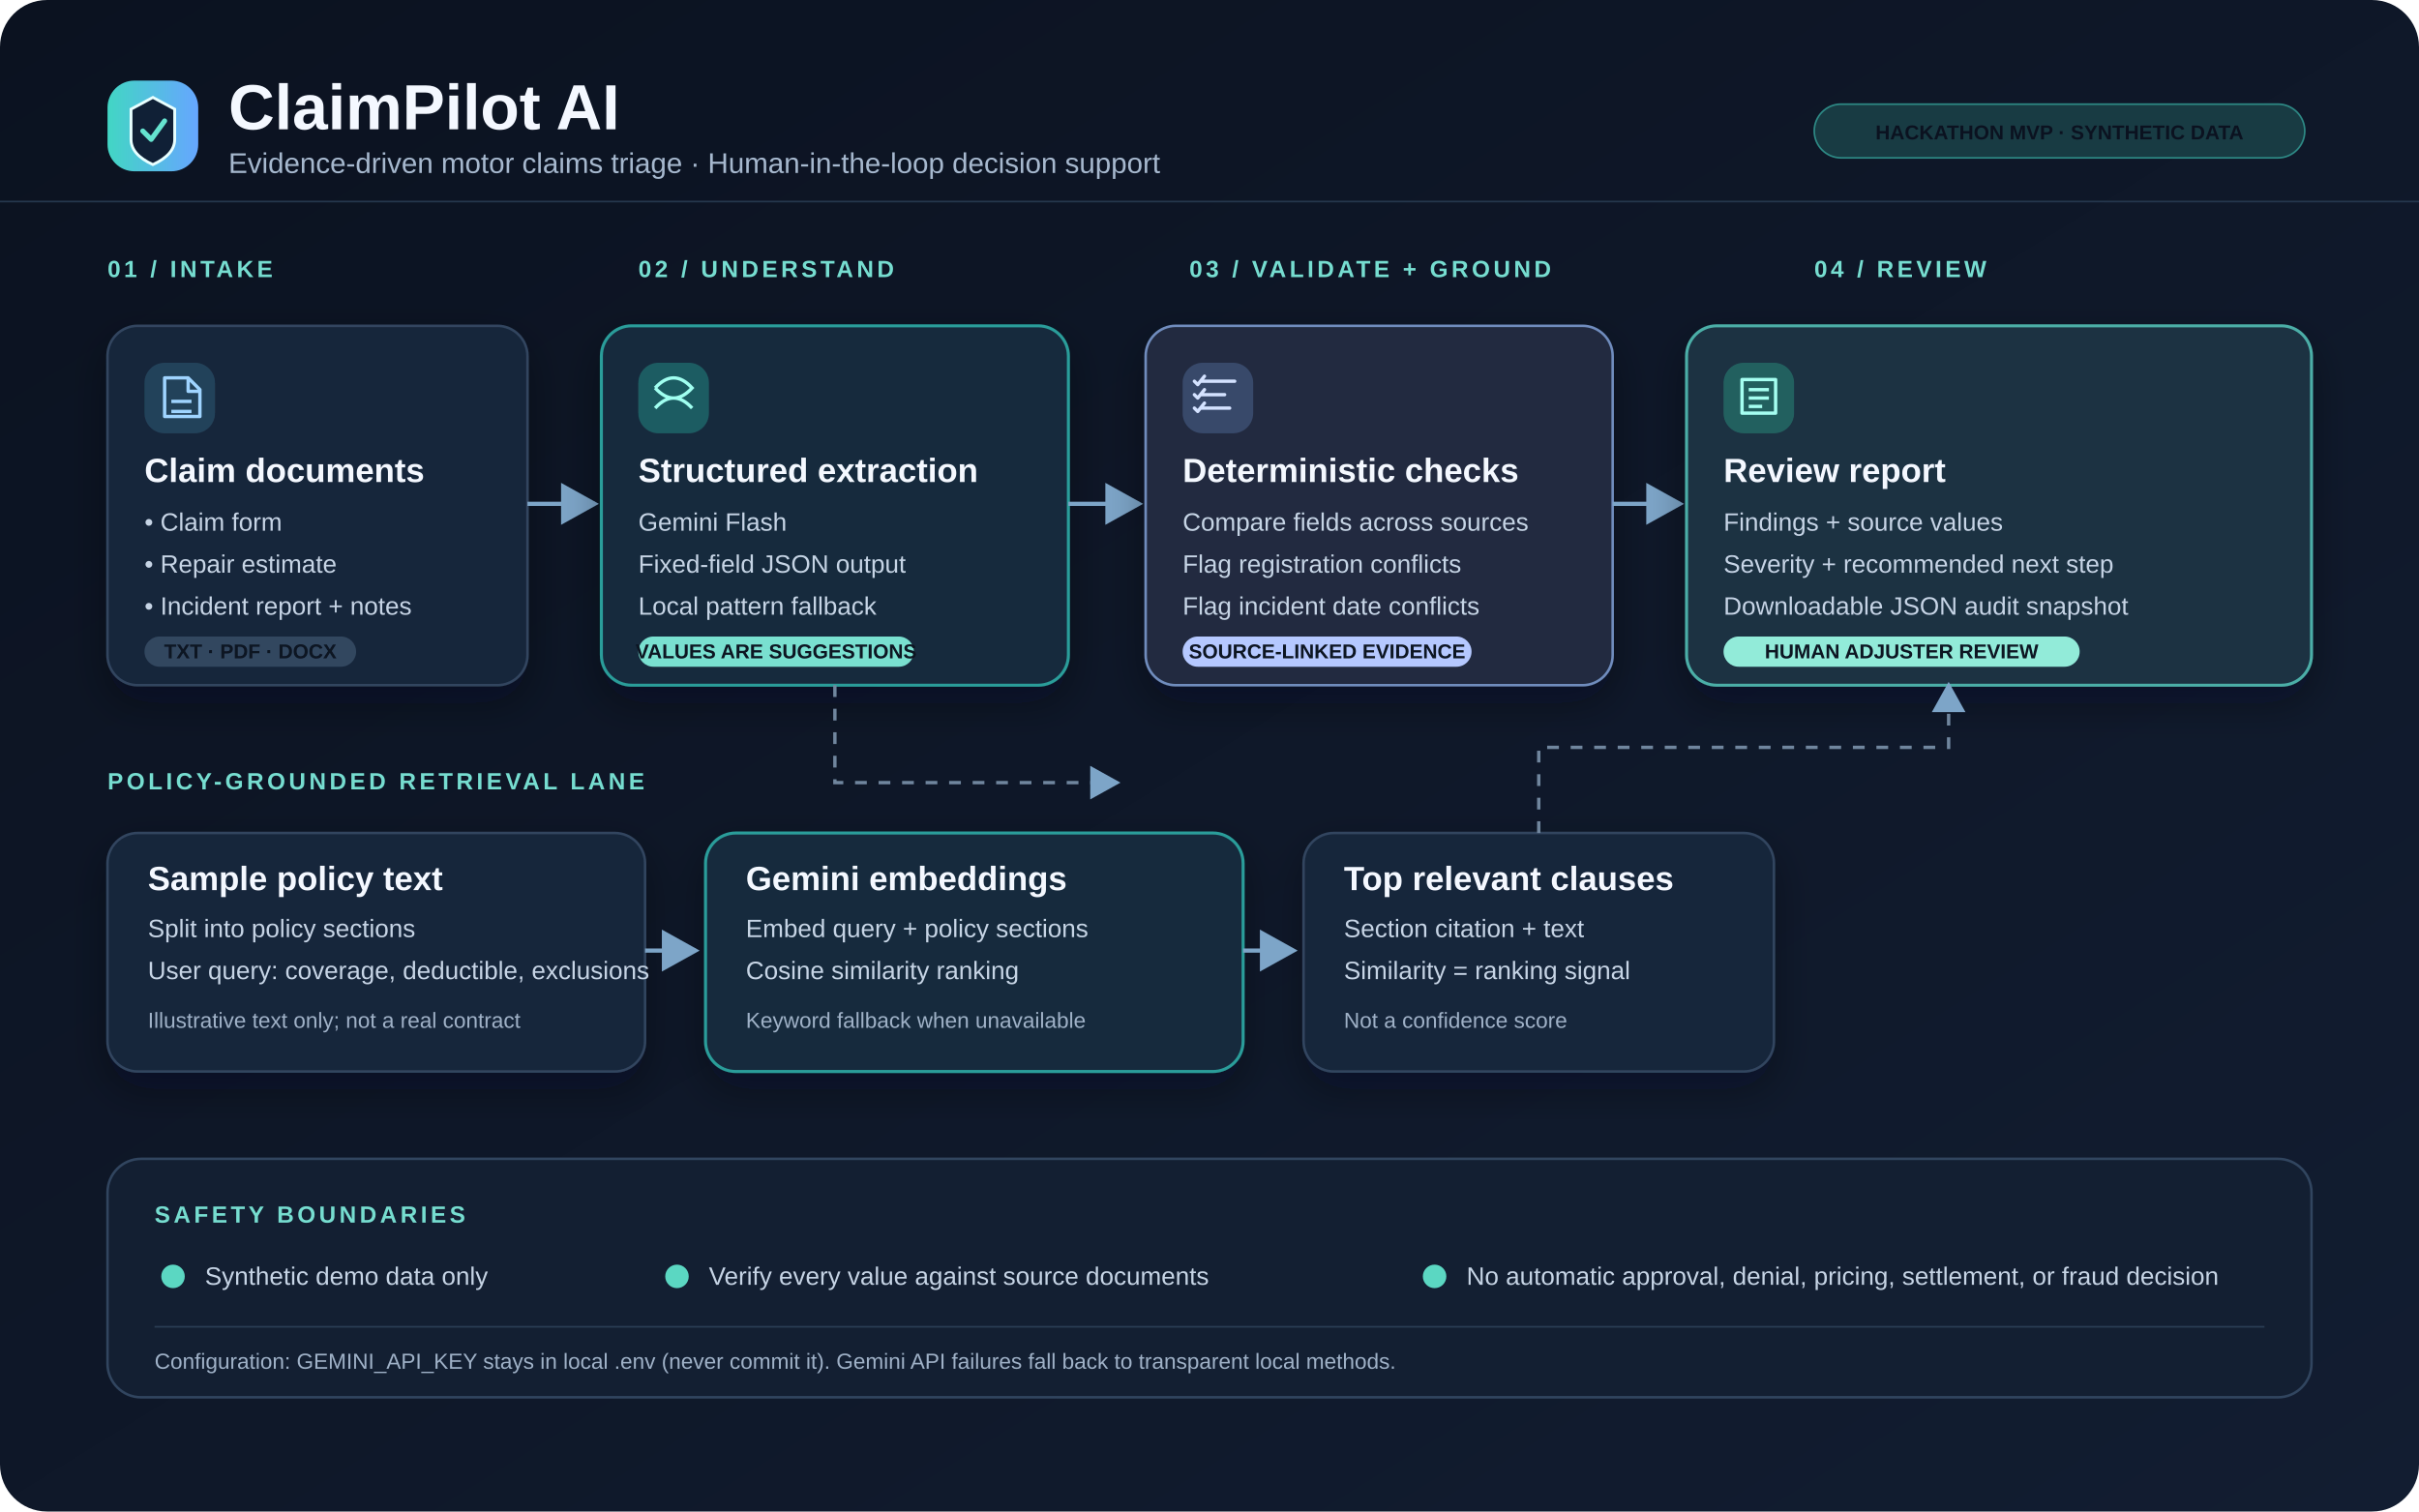
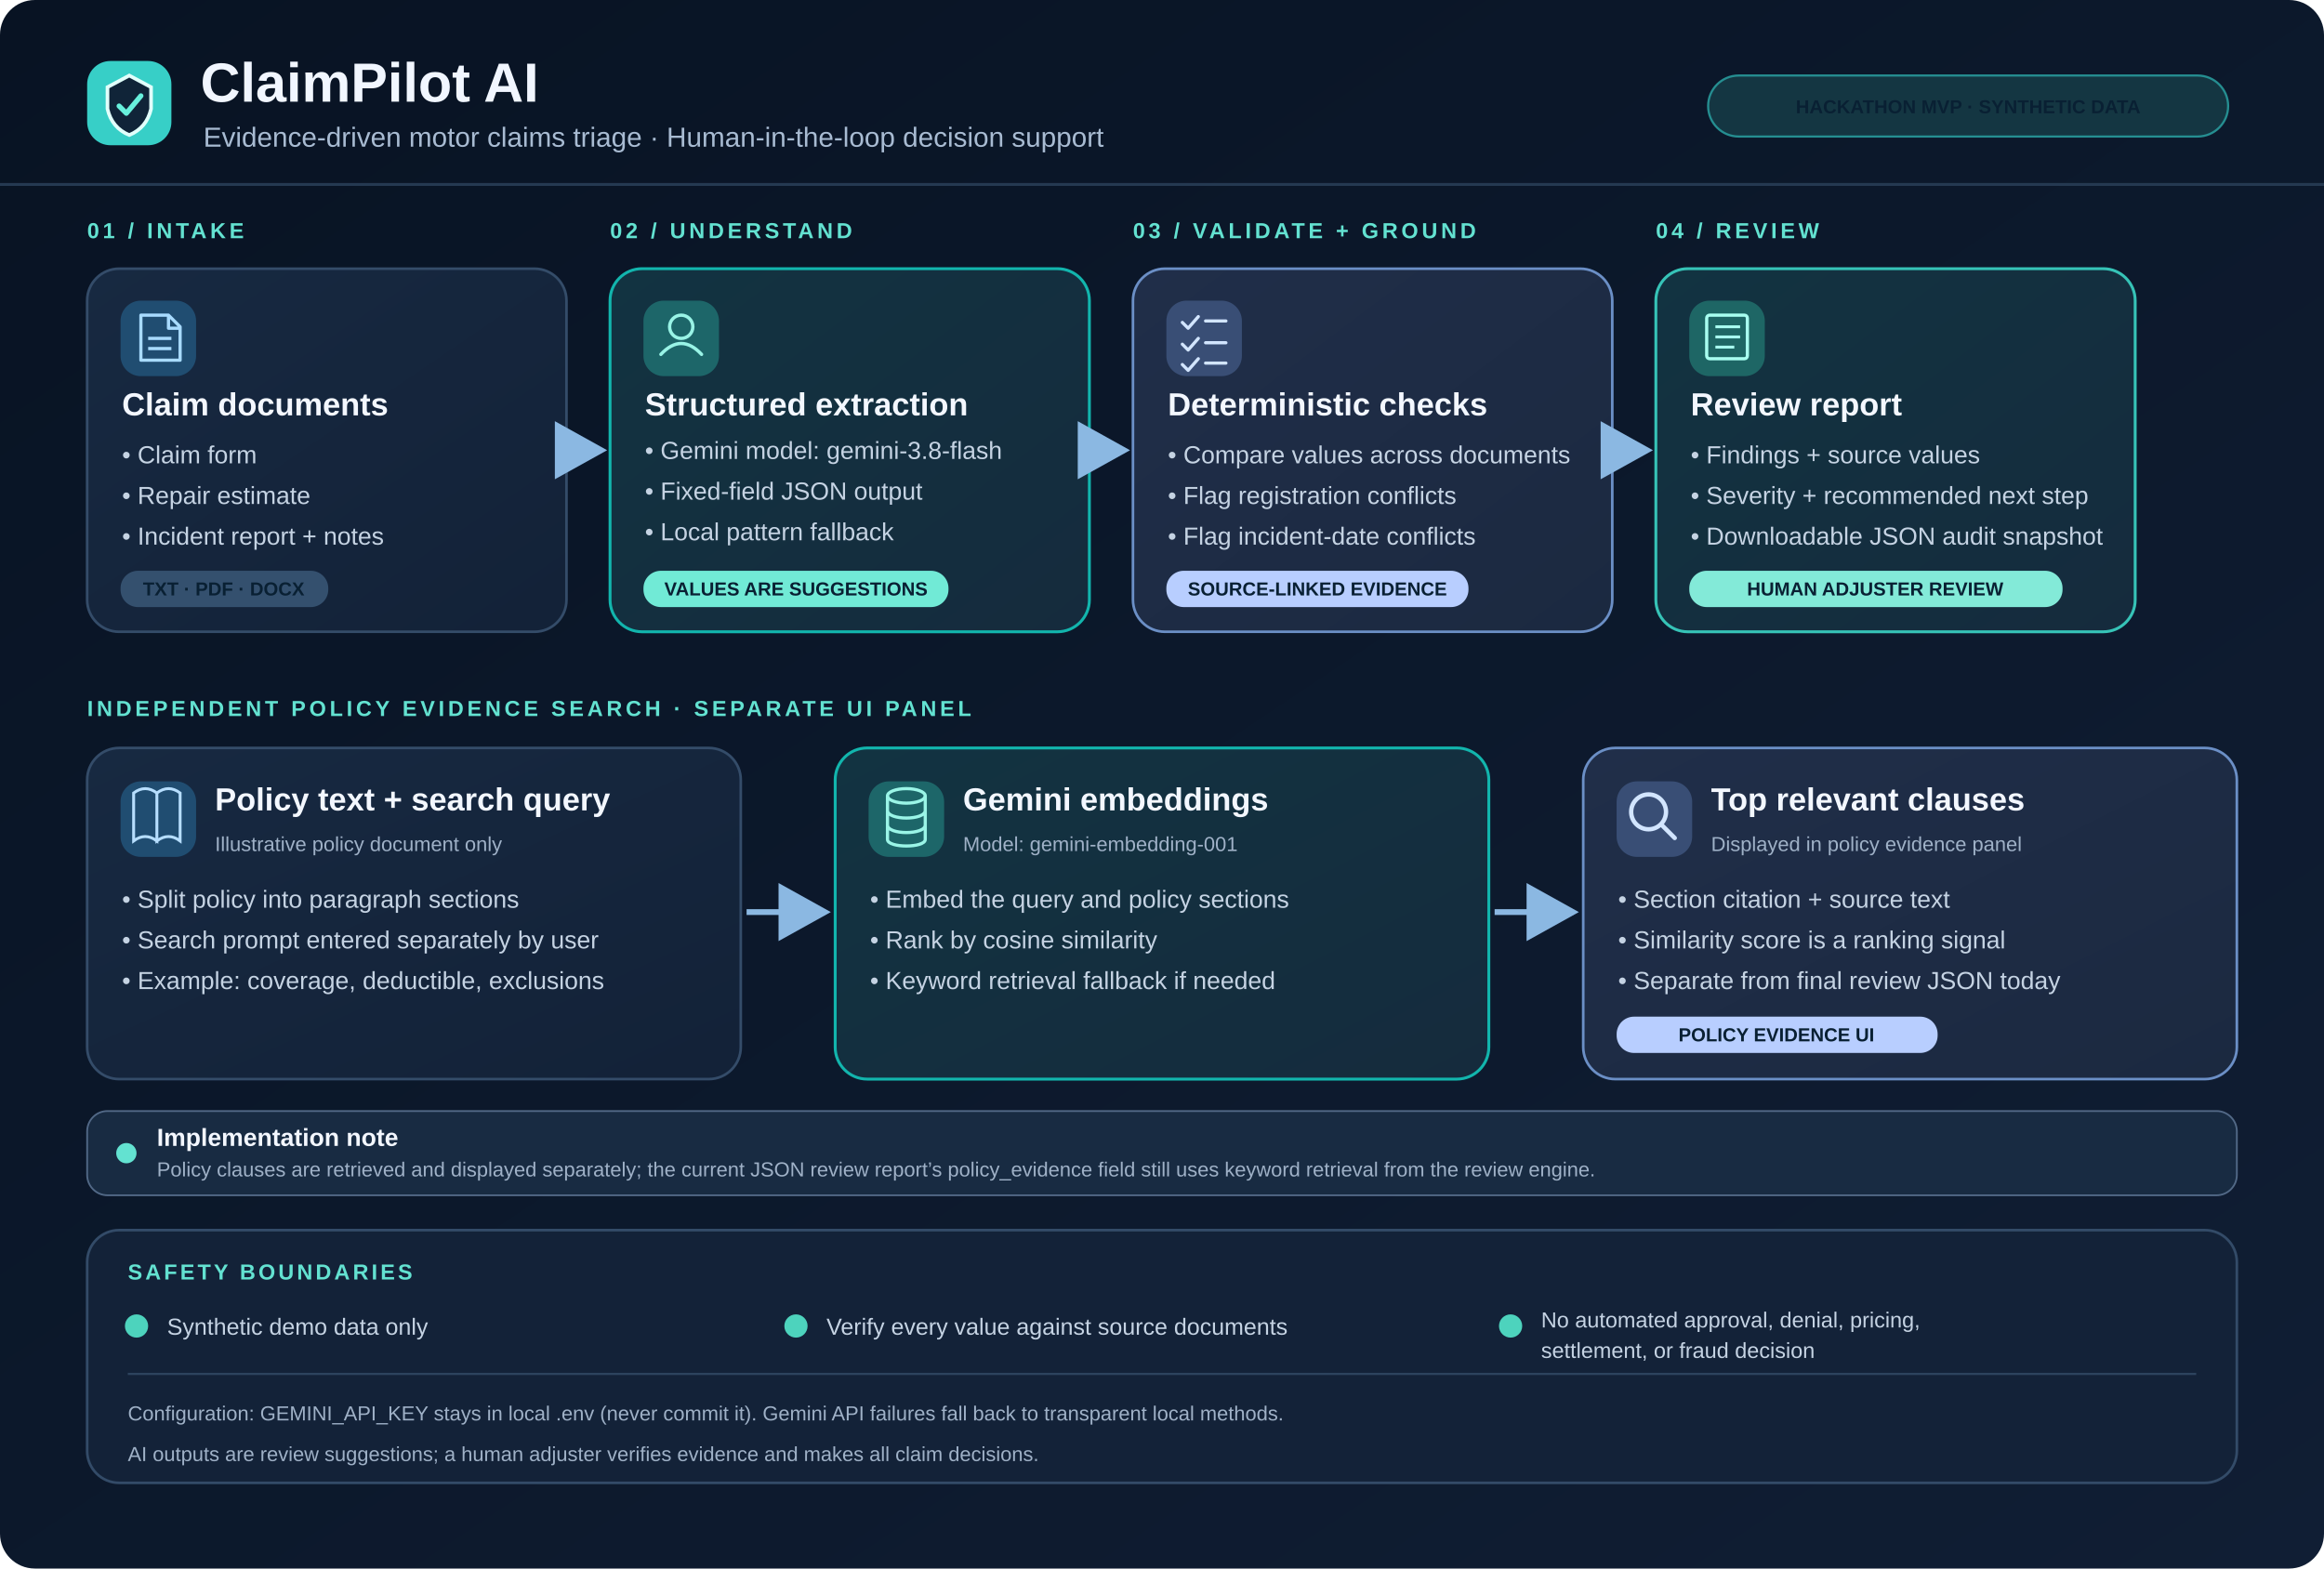
- <svg xmlns="http://www.w3.org/2000/svg" width="1440" height="900" viewBox="0 0 1440 900" role="img" aria-labelledby="title desc">
+ <svg xmlns="http://www.w3.org/2000/svg" width="1600" height="1080" viewBox="0 0 1600 1080">
  <defs>
    <linearGradient id="bg" x1="0" y1="0" x2="1" y2="1">
-       <stop offset="0" stop-color="#0b1220" />
-       <stop offset="1" stop-color="#121d31" />
+       <stop offset="0" stop-color="#081323" />
+       <stop offset="1" stop-color="#101e34" />
    </linearGradient>
-     <linearGradient id="accent" x1="0" y1="0" x2="1" y2="0">
-       <stop offset="0" stop-color="#42d6c4" />
-       <stop offset="1" stop-color="#66a6ff" />
+     <linearGradient id="card" x1="0" y1="0" x2="0.9" y2="1">
+       <stop offset="0" stop-color="#172941" />
+       <stop offset="1" stop-color="#132238" />
    </linearGradient>
-     <filter id="shadow" x="-20%" y="-20%" width="140%" height="140%">
-       <feDropShadow dx="0" dy="10" stdDeviation="12" flood-color="#020617" flood-opacity="0.35" />
-     </filter>
+     <linearGradient id="tealcard" x1="0" y1="0" x2="1" y2="1">
+       <stop offset="0" stop-color="#123341" />
+       <stop offset="1" stop-color="#152b3d" />
+     </linearGradient>
+     <linearGradient id="bluecard" x1="0" y1="0" x2="1" y2="1">
+       <stop offset="0" stop-color="#202e49" />
+       <stop offset="1" stop-color="#1b2940" />
+     </linearGradient>
    <marker id="arrow" markerWidth="12" markerHeight="12" refX="9" refY="6" orient="auto">
-       <path d="M1,1 L10,6 L1,11 Z" fill="#7da5c8" />
+       <path d="M1,1 L10,6 L1,11 Z" fill="#8bb8e2" />
    </marker>
    <style>
-       .title{font:700 38px 'Segoe UI',Arial,sans-serif;fill:#f4f8ff}
-       .subtitle{font:400 17px 'Segoe UI',Arial,sans-serif;fill:#a6b8ce}
-       .section{font:700 14px 'Segoe UI',Arial,sans-serif;letter-spacing:2px;fill:#76ddd0}
-       .cardTitle{font:700 20px 'Segoe UI',Arial,sans-serif;fill:#f4f8ff}
-       .body{font:400 15px 'Segoe UI',Arial,sans-serif;fill:#c6d4e5}
-       .small{font:400 13px 'Segoe UI',Arial,sans-serif;fill:#9fb1c7}
-       .pill{font:600 12px 'Segoe UI',Arial,sans-serif;fill:#0b1220}
-       .box{fill:#17263b;stroke:#31455f;stroke-width:1.5}
-       .ai{fill:#172c3e;stroke:#2b9d9a;stroke-width:1.8}
-       .rule{fill:#222b40;stroke:#6f8cbd;stroke-width:1.5}
-       .out{fill:#1b3042;stroke:#4baea7;stroke-width:1.8}
-       .line{fill:none;stroke:#7da5c8;stroke-width:2.5;marker-end:url(#arrow)}
-       .dash{fill:none;stroke:#70869e;stroke-width:2;stroke-dasharray:7 7;marker-end:url(#arrow)}
-     </style>
+     .heading{font:700 38px Arial,Helvetica,sans-serif;fill:#f1f6ff}.subtitle{font:19px Arial,Helvetica,sans-serif;fill:#a8bbd2}
+     .step{font:700 15px Arial,Helvetica,sans-serif;letter-spacing:2.4px;fill:#63e2d1}
+     .cardTitle{font:700 22px Arial,Helvetica,sans-serif;fill:#f3f7ff}.body{font:17px Arial,Helvetica,sans-serif;fill:#c5d3e3}.small{font:14px Arial,Helvetica,sans-serif;fill:#9fb1c7}.pill{font:700 13px Arial,Helvetica,sans-serif;fill:#092033}
+     .footHead{font:700 15px Arial,Helvetica,sans-serif;letter-spacing:2px;fill:#63e2d1}.footBody{font:16px Arial,Helvetica,sans-serif;fill:#c5d3e3}
+   </style>
  </defs>
-   <rect width="1440" height="900" rx="28" fill="url(#bg)" />
-   <path d="M0 120 H1440" stroke="#25374d" stroke-width="1" />
-   <rect x="64" y="48" width="54" height="54" rx="16" fill="url(#accent)" />
-   <path d="M91 58 L104 65 V83 Q104 92 91 98 Q78 92 78 83 V65 Z" fill="#102036" stroke="#e8ffff" stroke-width="1.7" />
-   <path d="M85 78 L90 83 L98 72" fill="none" stroke="#65e3cf" stroke-width="3" stroke-linecap="round" stroke-linejoin="round" />
-   <text x="136" y="77" class="title">ClaimPilot AI</text>
-   <text x="136" y="103" class="subtitle">Evidence-driven motor claims triage · Human-in-the-loop decision support</text>
-   <rect x="1080" y="62" width="292" height="32" rx="16" fill="#183b43" stroke="#2d8884" />
-   <text x="1226" y="83" text-anchor="middle" class="pill" fill="#88f0df">HACKATHON MVP · SYNTHETIC DATA</text>
-   <text x="64" y="165" class="section">01 / INTAKE</text>
-   <text x="380" y="165" class="section">02 / UNDERSTAND</text>
-   <text x="708" y="165" class="section">03 / VALIDATE + GROUND</text>
-   <text x="1080" y="165" class="section">04 / REVIEW</text>
-   <g filter="url(#shadow)">
-     <rect x="64" y="194" width="250" height="214" rx="18" class="box" />
-     <rect x="86" y="216" width="42" height="42" rx="12" fill="#23425a" />
-     <path d="M98 225 h14 l7 7 v16 h-21 z M112 225 v8 h7 M102 239 h12 M102 245 h12" stroke="#9fd4ff" stroke-width="2" fill="none" stroke-linejoin="round" />
-     <text x="86" y="287" class="cardTitle">Claim documents</text>
-     <text x="86" y="316" class="body">• Claim form</text>
-     <text x="86" y="341" class="body">• Repair estimate</text>
-     <text x="86" y="366" class="body">• Incident report + notes</text>
-     <rect x="86" y="379" width="126" height="18" rx="9" fill="#31465e" />
-     <text x="149" y="392" class="pill" text-anchor="middle">TXT · PDF · DOCX</text>
-   </g>
-   <path d="M314 300 H354" class="line" />
-   <g filter="url(#shadow)">
-     <rect x="358" y="194" width="278" height="214" rx="18" class="ai" />
-     <rect x="380" y="216" width="42" height="42" rx="12" fill="#1f5c62" />
-     <path d="M390 231 q11 -12 22 0 q-11 12 -22 0 M390 243 q11 -12 22 0" fill="none" stroke="#a0fff0" stroke-width="2" />
-     <text x="380" y="287" class="cardTitle">Structured extraction</text>
-     <text x="380" y="316" class="body">Gemini Flash</text>
-     <text x="380" y="341" class="body">Fixed-field JSON output</text>
-     <text x="380" y="366" class="body">Local pattern fallback</text>
-     <rect x="380" y="379" width="164" height="18" rx="9" fill="#79e0d0" />
-     <text x="462" y="392" class="pill" text-anchor="middle">VALUES ARE SUGGESTIONS</text>
-   </g>
-   <path d="M636 300 H678" class="line" />
-   <g filter="url(#shadow)">
-     <rect x="682" y="194" width="278" height="214" rx="18" class="rule" />
-     <rect x="704" y="216" width="42" height="42" rx="12" fill="#38486b" />
-     <path d="M715 227 h20 M715 235 h14 M715 243 h17 M711 227 l2 2 4 -5 M711 235 l2 2 4 -5 M711 243 l2 2 4 -5" fill="none" stroke="#d4e2ff" stroke-width="2" stroke-linecap="round" stroke-linejoin="round" />
-     <text x="704" y="287" class="cardTitle">Deterministic checks</text>
-     <text x="704" y="316" class="body">Compare fields across sources</text>
-     <text x="704" y="341" class="body">Flag registration conflicts</text>
-     <text x="704" y="366" class="body">Flag incident date conflicts</text>
-     <rect x="704" y="379" width="172" height="18" rx="9" fill="#b5c8ff" />
-     <text x="790" y="392" class="pill" text-anchor="middle">SOURCE-LINKED EVIDENCE</text>
-   </g>
-   <path d="M960 300 H1000" class="line" />
-   <g filter="url(#shadow)">
-     <rect x="1004" y="194" width="372" height="214" rx="18" class="out" />
-     <rect x="1026" y="216" width="42" height="42" rx="12" fill="#23615f" />
-     <path d="M1037 226 h20 v20 h-20 z M1041 232 h12 M1041 237 h12 M1041 242 h8" fill="none" stroke="#a5fff1" stroke-width="2" stroke-linejoin="round" />
-     <text x="1026" y="287" class="cardTitle">Review report</text>
-     <text x="1026" y="316" class="body">Findings + source values</text>
-     <text x="1026" y="341" class="body">Severity + recommended next step</text>
-     <text x="1026" y="366" class="body">Downloadable JSON audit snapshot</text>
-     <rect x="1026" y="379" width="212" height="18" rx="9" fill="#92ebd9" />
-     <text x="1132" y="392" class="pill" text-anchor="middle">HUMAN ADJUSTER REVIEW</text>
-   </g>
-   <path d="M497 408 V466 H665" class="dash" />
-   <text x="64" y="470" class="section">POLICY-GROUNDED RETRIEVAL LANE</text>
-   <g filter="url(#shadow)">
-     <rect x="64" y="496" width="320" height="142" rx="18" class="box" />
-     <text x="88" y="530" class="cardTitle">Sample policy text</text>
-     <text x="88" y="558" class="body">Split into policy sections</text>
-     <text x="88" y="583" class="body">User query: coverage, deductible, exclusions</text>
-     <text x="88" y="612" class="small">Illustrative text only; not a real contract</text>
-     <rect x="420" y="496" width="320" height="142" rx="18" class="ai" />
-     <text x="444" y="530" class="cardTitle">Gemini embeddings</text>
-     <text x="444" y="558" class="body">Embed query + policy sections</text>
-     <text x="444" y="583" class="body">Cosine similarity ranking</text>
-     <text x="444" y="612" class="small">Keyword fallback when unavailable</text>
-     <rect x="776" y="496" width="280" height="142" rx="18" class="box" />
-     <text x="800" y="530" class="cardTitle">Top relevant clauses</text>
-     <text x="800" y="558" class="body">Section citation + text</text>
-     <text x="800" y="583" class="body">Similarity = ranking signal</text>
-     <text x="800" y="612" class="small">Not a confidence score</text>
-   </g>
-   <path d="M384 566 H414" class="line" />
-   <path d="M740 566 H770" class="line" />
-   <path d="M916 496 V445 H1160 V408" class="dash" />
-   <rect x="64" y="690" width="1312" height="142" rx="20" fill="#131f32" stroke="#31455f" stroke-width="1.5" />
-   <text x="92" y="728" class="section">SAFETY BOUNDARIES</text>
-   <g>
-     <circle cx="103" cy="760" r="7" fill="#5bd7c2" />
-     <text x="122" y="765" class="body">Synthetic demo data only</text>
-     <circle cx="403" cy="760" r="7" fill="#5bd7c2" />
-     <text x="422" y="765" class="body">Verify every value against source documents</text>
-     <circle cx="854" cy="760" r="7" fill="#5bd7c2" />
-     <text x="873" y="765" class="body">No automatic approval, denial, pricing, settlement, or fraud decision</text>
-   </g>
-   <path d="M92 790 H1348" stroke="#2a3d54" />
-   <text x="92" y="815" class="small">Configuration: GEMINI_API_KEY stays in local .env (never commit it). Gemini API failures fall back to transparent local methods.</text>
+   <rect width="1600" height="1080" rx="24" fill="url(#bg)" />
+   <rect x="0" y="126" width="1600" height="2" fill="#253951" />
+   <rect x="60" y="42" width="58" height="58" rx="16" fill="#37cfc7" />
+   <path d="M89 52 L104 60 V75 Q101 88 89 93 Q77 88 74 75 V60 Z" fill="#102438" stroke="#e1fffb" stroke-width="2.5" />
+   <path d="M82 73 L87 78 L97 66" fill="none" stroke="#67f0dc" stroke-width="3.5" stroke-linecap="round" stroke-linejoin="round" />
+   <text x="138" y="70" class="heading">ClaimPilot AI</text>
+   <text x="140" y="101" class="subtitle">Evidence-driven motor claims triage · Human-in-the-loop decision support</text>
+   <rect x="1176" y="52" width="358" height="42" rx="21" fill="#143642" stroke="#258e91" stroke-width="1.5" />
+   <text x="1355" y="78" text-anchor="middle" class="pill" fill="#85f0e1">HACKATHON MVP · SYNTHETIC DATA</text>
+   <text x="60" y="164" class="step">01 / INTAKE</text>
+   <text x="420" y="164" class="step">02 / UNDERSTAND</text>
+   <text x="780" y="164" class="step">03 / VALIDATE + GROUND</text>
+   <text x="1140" y="164" class="step">04 / REVIEW</text>
+   <rect x="60" y="185" width="330" height="250" rx="22" fill="url(#card)" stroke="#344c69" stroke-width="1.8" />
+   <rect x="83" y="207" width="52" height="52" rx="14" fill="#204d71" />
+   <path d="M97 217 H116 L124 225 V248 H97 Z M116 217 V226 H124 M102 233 H118 M102 240 H118" stroke="#a8dbff" stroke-width="2.2" fill="none" stroke-linejoin="round" />
+   <text x="84" y="286" class="cardTitle">Claim documents</text>
+   <text x="84" y="319" class="body">• Claim form</text>
+   <text x="84" y="347" class="body">• Repair estimate</text>
+   <text x="84" y="375" class="body">• Incident report + notes</text>
+   <rect x="83" y="393" width="143" height="25" rx="12" fill="#34506e" />
+   <text x="154" y="410" text-anchor="middle" class="pill">TXT · PDF · DOCX</text>
+   <rect x="420" y="185" width="330" height="250" rx="22" fill="url(#tealcard)" stroke="#12b5ad" stroke-width="2" />
+   <rect x="443" y="207" width="52" height="52" rx="14" fill="#1d6669" />
+   <circle cx="469" cy="225" r="8" stroke="#99f4e6" stroke-width="2.3" fill="none" />
+   <path d="M455 244 Q469 229 483 244" stroke="#99f4e6" stroke-width="2.3" fill="none" stroke-linecap="round" />
+   <text x="444" y="286" class="cardTitle">Structured extraction</text>
+   <text x="444" y="316" class="body">• Gemini model: gemini-3.8-flash</text>
+   <text x="444" y="344" class="body">• Fixed-field JSON output</text>
+   <text x="444" y="372" class="body">• Local pattern fallback</text>
+   <rect x="443" y="393" width="210" height="25" rx="12" fill="#71ead6" />
+   <text x="548" y="410" text-anchor="middle" class="pill">VALUES ARE SUGGESTIONS</text>
+   <rect x="780" y="185" width="330" height="250" rx="22" fill="url(#bluecard)" stroke="#6b8fc6" stroke-width="1.8" />
+   <rect x="803" y="207" width="52" height="52" rx="14" fill="#394e75" />
+   <path d="M814 222 l4 4 7-8 M830 221 H844 M814 237 l4 4 7-8 M830 236 H844 M814 251 l4 4 7-8 M830 250 H844" stroke="#d2e5ff" stroke-width="2.2" fill="none" stroke-linecap="round" stroke-linejoin="round" />
+   <text x="804" y="286" class="cardTitle">Deterministic checks</text>
+   <text x="804" y="319" class="body">• Compare values across documents</text>
+   <text x="804" y="347" class="body">• Flag registration conflicts</text>
+   <text x="804" y="375" class="body">• Flag incident-date conflicts</text>
+   <rect x="803" y="393" width="208" height="25" rx="12" fill="#b8ceff" />
+   <text x="907" y="410" text-anchor="middle" class="pill">SOURCE-LINKED EVIDENCE</text>
+   <rect x="1140" y="185" width="330" height="250" rx="22" fill="url(#tealcard)" stroke="#36c3b7" stroke-width="2" />
+   <rect x="1163" y="207" width="52" height="52" rx="14" fill="#1e6665" />
+   <rect x="1175" y="217" width="28" height="30" rx="2" stroke="#a8fff0" stroke-width="2.2" fill="none" />
+   <path d="M1181 225 H1198 M1181 232 H1198 M1181 239 H1194" stroke="#a8fff0" stroke-width="2" />
+   <text x="1164" y="286" class="cardTitle">Review report</text>
+   <text x="1164" y="319" class="body">• Findings + source values</text>
+   <text x="1164" y="347" class="body">• Severity + recommended next step</text>
+   <text x="1164" y="375" class="body">• Downloadable JSON audit snapshot</text>
+   <rect x="1163" y="393" width="257" height="25" rx="12" fill="#83ead8" />
+   <text x="1291" y="410" text-anchor="middle" class="pill">HUMAN ADJUSTER REVIEW</text>
+   <path d="M394 310 H414" stroke="#8bb8e2" stroke-width="4" fill="none" marker-end="url(#arrow)" />
+   <path d="M754 310 H774" stroke="#8bb8e2" stroke-width="4" fill="none" marker-end="url(#arrow)" />
+   <path d="M1114 310 H1134" stroke="#8bb8e2" stroke-width="4" fill="none" marker-end="url(#arrow)" />
+   <text x="60" y="493" class="step">INDEPENDENT POLICY EVIDENCE SEARCH · SEPARATE UI PANEL</text>
+   <rect x="60" y="515" width="450" height="228" rx="22" fill="url(#card)" stroke="#344c69" stroke-width="1.8" />
+   <rect x="83" y="538" width="52" height="52" rx="14" fill="#204d71" />
+   <path d="M92 546 Q100 540 108 546 V579 Q100 573 92 579 Z M108 546 Q116 540 124 546 V579 Q116 573 108 579 Z M108 546 V579" stroke="#b6defe" stroke-width="2" fill="none" />
+   <text x="148" y="558" class="cardTitle">Policy text + search query</text>
+   <text x="148" y="586" class="small">Illustrative policy document only</text>
+   <text x="84" y="625" class="body">• Split policy into paragraph sections</text>
+   <text x="84" y="653" class="body">• Search prompt entered separately by user</text>
+   <text x="84" y="681" class="body">• Example: coverage, deductible, exclusions</text>
+   <rect x="575" y="515" width="450" height="228" rx="22" fill="url(#tealcard)" stroke="#12b5ad" stroke-width="2" />
+   <rect x="598" y="538" width="52" height="52" rx="14" fill="#1d6669" />
+   <ellipse cx="624" cy="548" rx="13" ry="5" fill="none" stroke="#9af5e7" stroke-width="2.2" />
+   <path d="M611 548 V578 C611 584 637 584 637 578 V548 M611 558 C611 565 637 565 637 558 M611 568 C611 575 637 575 637 568" stroke="#9af5e7" stroke-width="2.2" fill="none" />
+   <text x="663" y="558" class="cardTitle">Gemini embeddings</text>
+   <text x="663" y="586" class="small">Model: gemini-embedding-001</text>
+   <text x="599" y="625" class="body">• Embed the query and policy sections</text>
+   <text x="599" y="653" class="body">• Rank by cosine similarity</text>
+   <text x="599" y="681" class="body">• Keyword retrieval fallback if needed</text>
+   <rect x="1090" y="515" width="450" height="228" rx="22" fill="url(#bluecard)" stroke="#6b8fc6" stroke-width="1.8" />
+   <rect x="1113" y="538" width="52" height="52" rx="14" fill="#394e75" />
+   <circle cx="1135" cy="559" r="12" stroke="#d2e5ff" stroke-width="3" fill="none" />
+   <path d="M1144 568 L1153 577" stroke="#d2e5ff" stroke-width="3" stroke-linecap="round" />
+   <text x="1178" y="558" class="cardTitle">Top relevant clauses</text>
+   <text x="1178" y="586" class="small">Displayed in policy evidence panel</text>
+   <text x="1114" y="625" class="body">• Section citation + source text</text>
+   <text x="1114" y="653" class="body">• Similarity score is a ranking signal</text>
+   <text x="1114" y="681" class="body">• Separate from final review JSON today</text>
+   <rect x="1113" y="700" width="221" height="25" rx="12" fill="#b8ceff" />
+   <text x="1223" y="717" text-anchor="middle" class="pill">POLICY EVIDENCE UI</text>
+   <path d="M514 628 H568" stroke="#8bb8e2" stroke-width="4" fill="none" marker-end="url(#arrow)" />
+   <path d="M1029 628 H1083" stroke="#8bb8e2" stroke-width="4" fill="none" marker-end="url(#arrow)" />
+   <rect x="60" y="765" width="1480" height="58" rx="14" fill="#182b42" stroke="#526987" stroke-width="1.2" />
+   <circle cx="87" cy="794" r="7" fill="#63e2d1" />
+   <text x="108" y="789" class="cardTitle" style="font-size:17px">Implementation note</text>
+   <text x="108" y="810" class="small">Policy clauses are retrieved and displayed separately; the current JSON review report’s policy_evidence field still uses keyword retrieval from the review engine.</text>
+   <rect x="60" y="847" width="1480" height="174" rx="22" fill="#132238" stroke="#334b68" stroke-width="1.8" />
+   <text x="88" y="881" class="footHead">SAFETY BOUNDARIES</text>
+   <circle cx="94" cy="913" r="8" fill="#4dd3bd" />
+   <text x="115" y="919" class="footBody">Synthetic demo data only</text>
+   <circle cx="548" cy="913" r="8" fill="#4dd3bd" />
+   <text x="569" y="919" class="footBody">Verify every value against source documents</text>
+   <circle cx="1040" cy="913" r="8" fill="#4dd3bd" />
+   <text x="1061" y="914" class="footBody" style="font-size:15px">No automated approval, denial, pricing,</text>
+   <text x="1061" y="935" class="footBody" style="font-size:15px">settlement, or fraud decision</text>
+   <path d="M88 946 H1512" stroke="#2d435e" stroke-width="1.5" />
+   <text x="88" y="978" class="small">Configuration: GEMINI_API_KEY stays in local .env (never commit it). Gemini API failures fall back to transparent local methods.</text>
+   <text x="88" y="1006" class="small">AI outputs are review suggestions; a human adjuster verifies evidence and makes all claim decisions.</text>
</svg>
